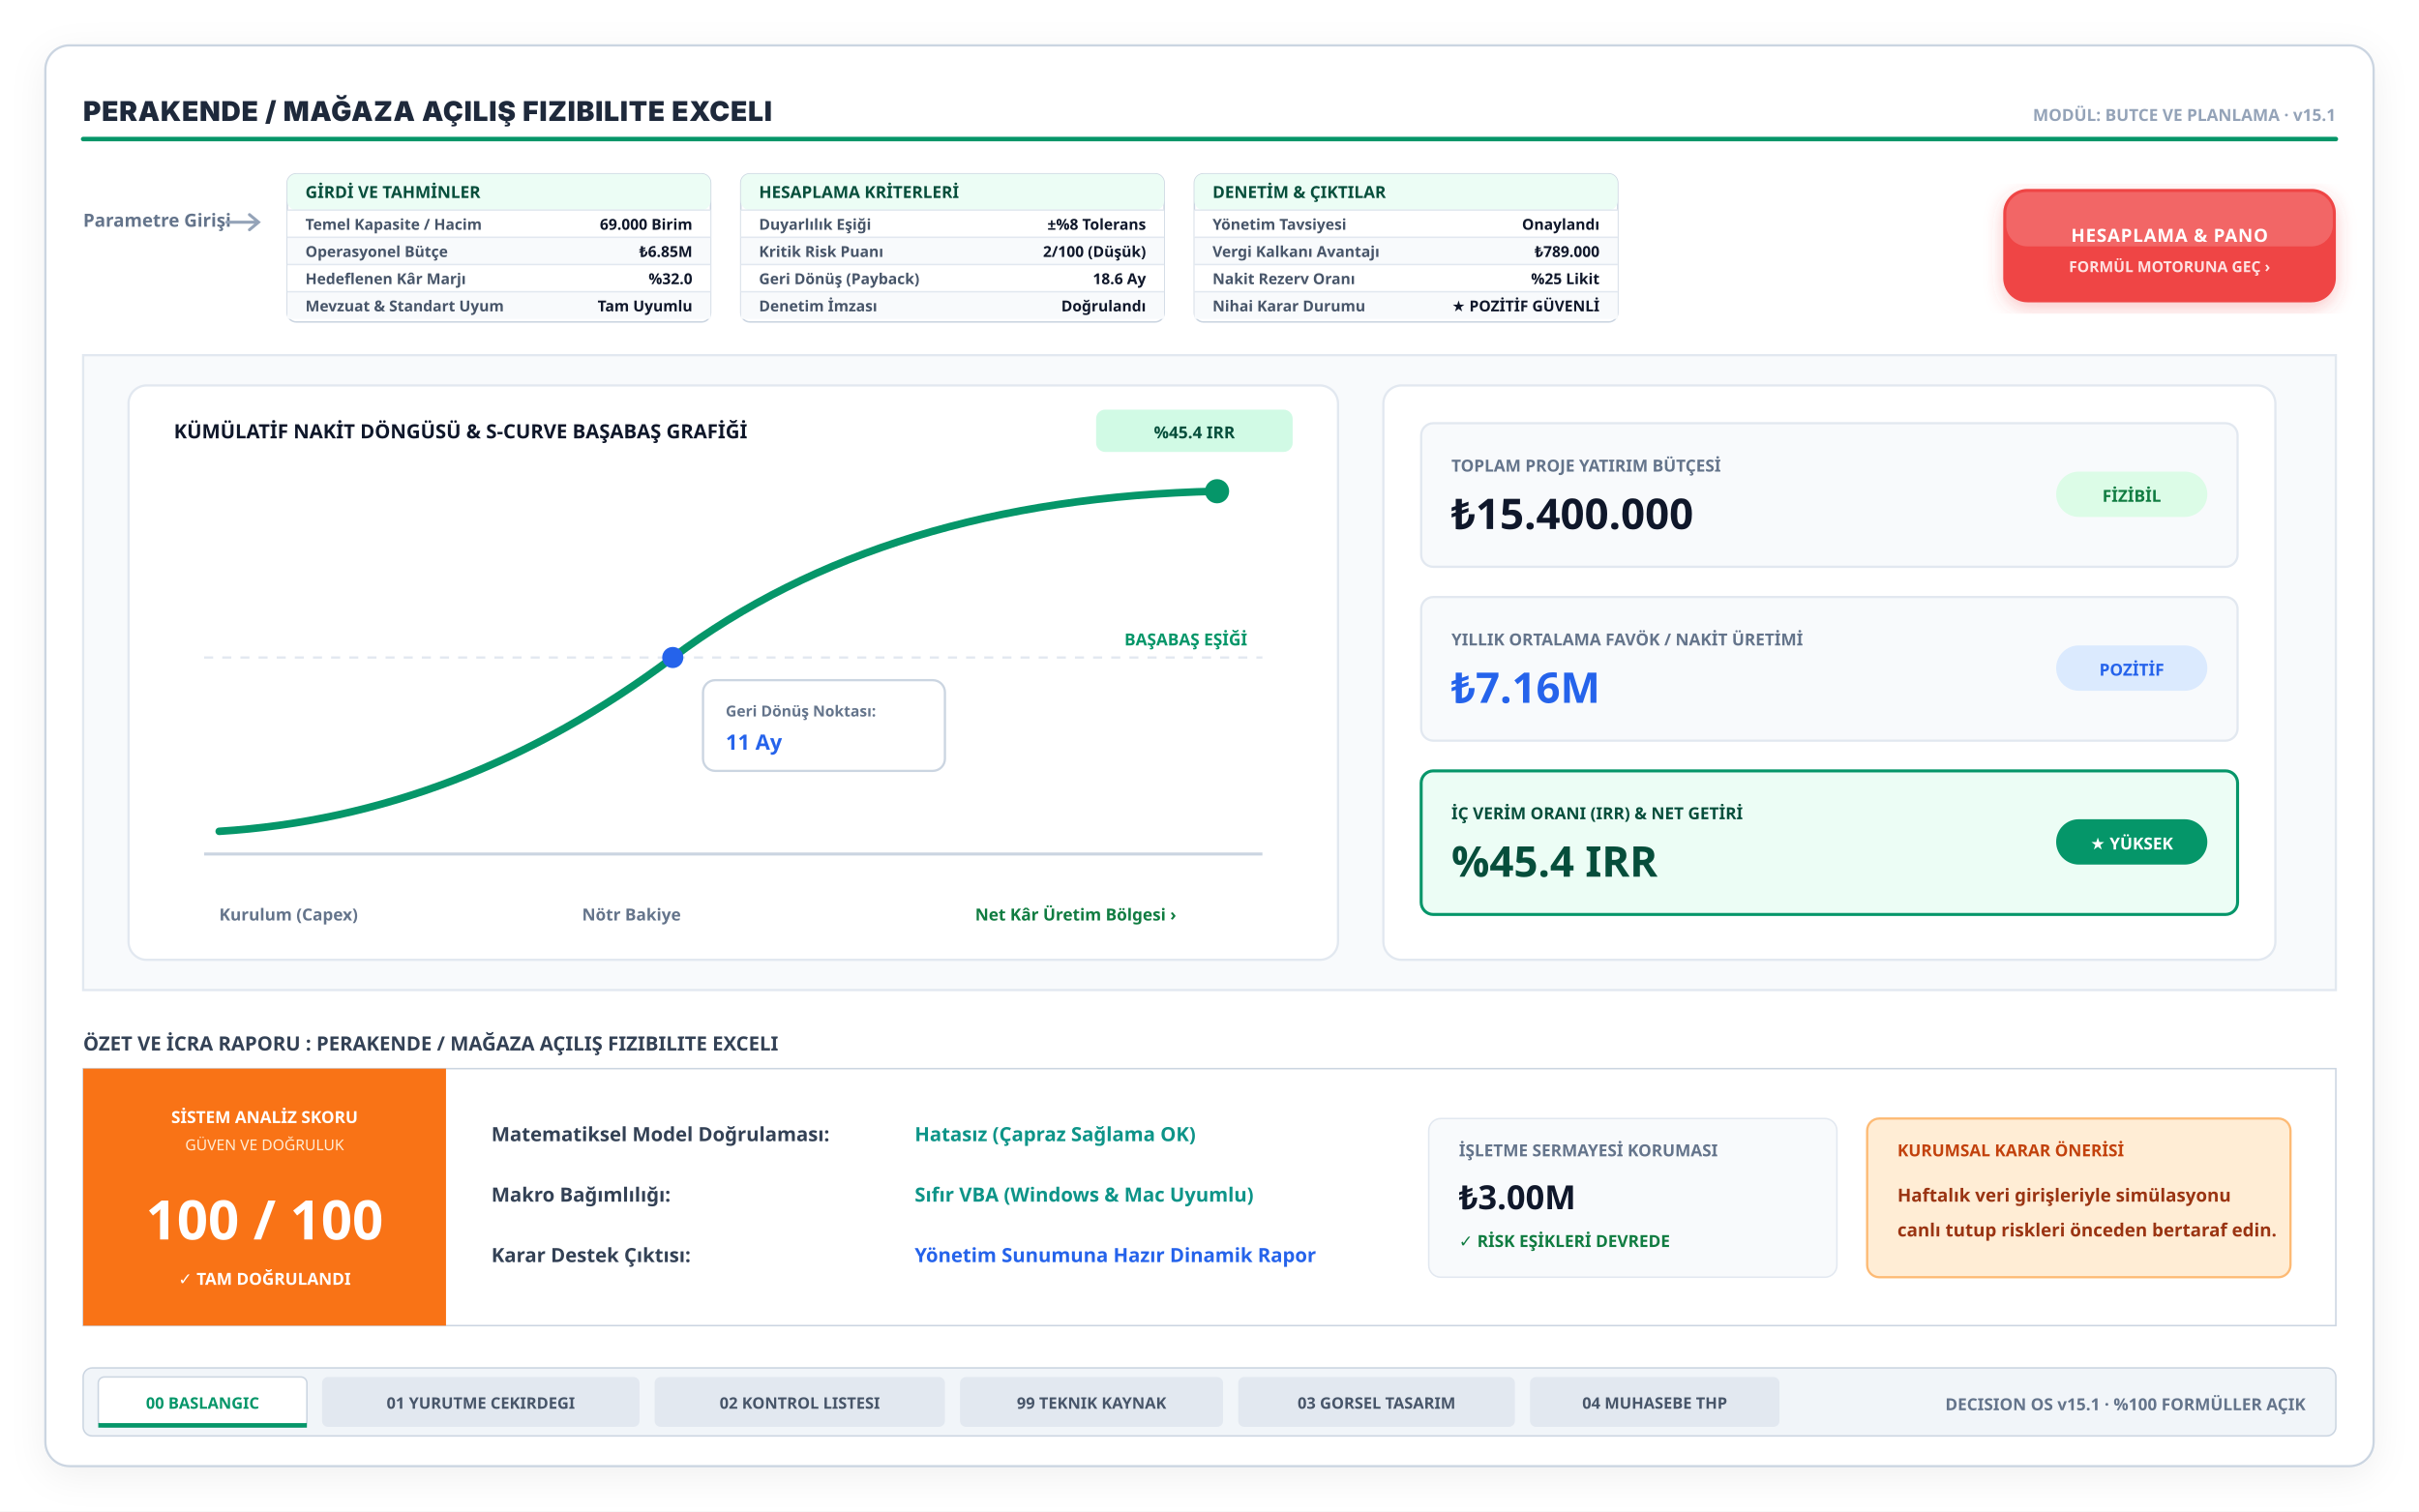
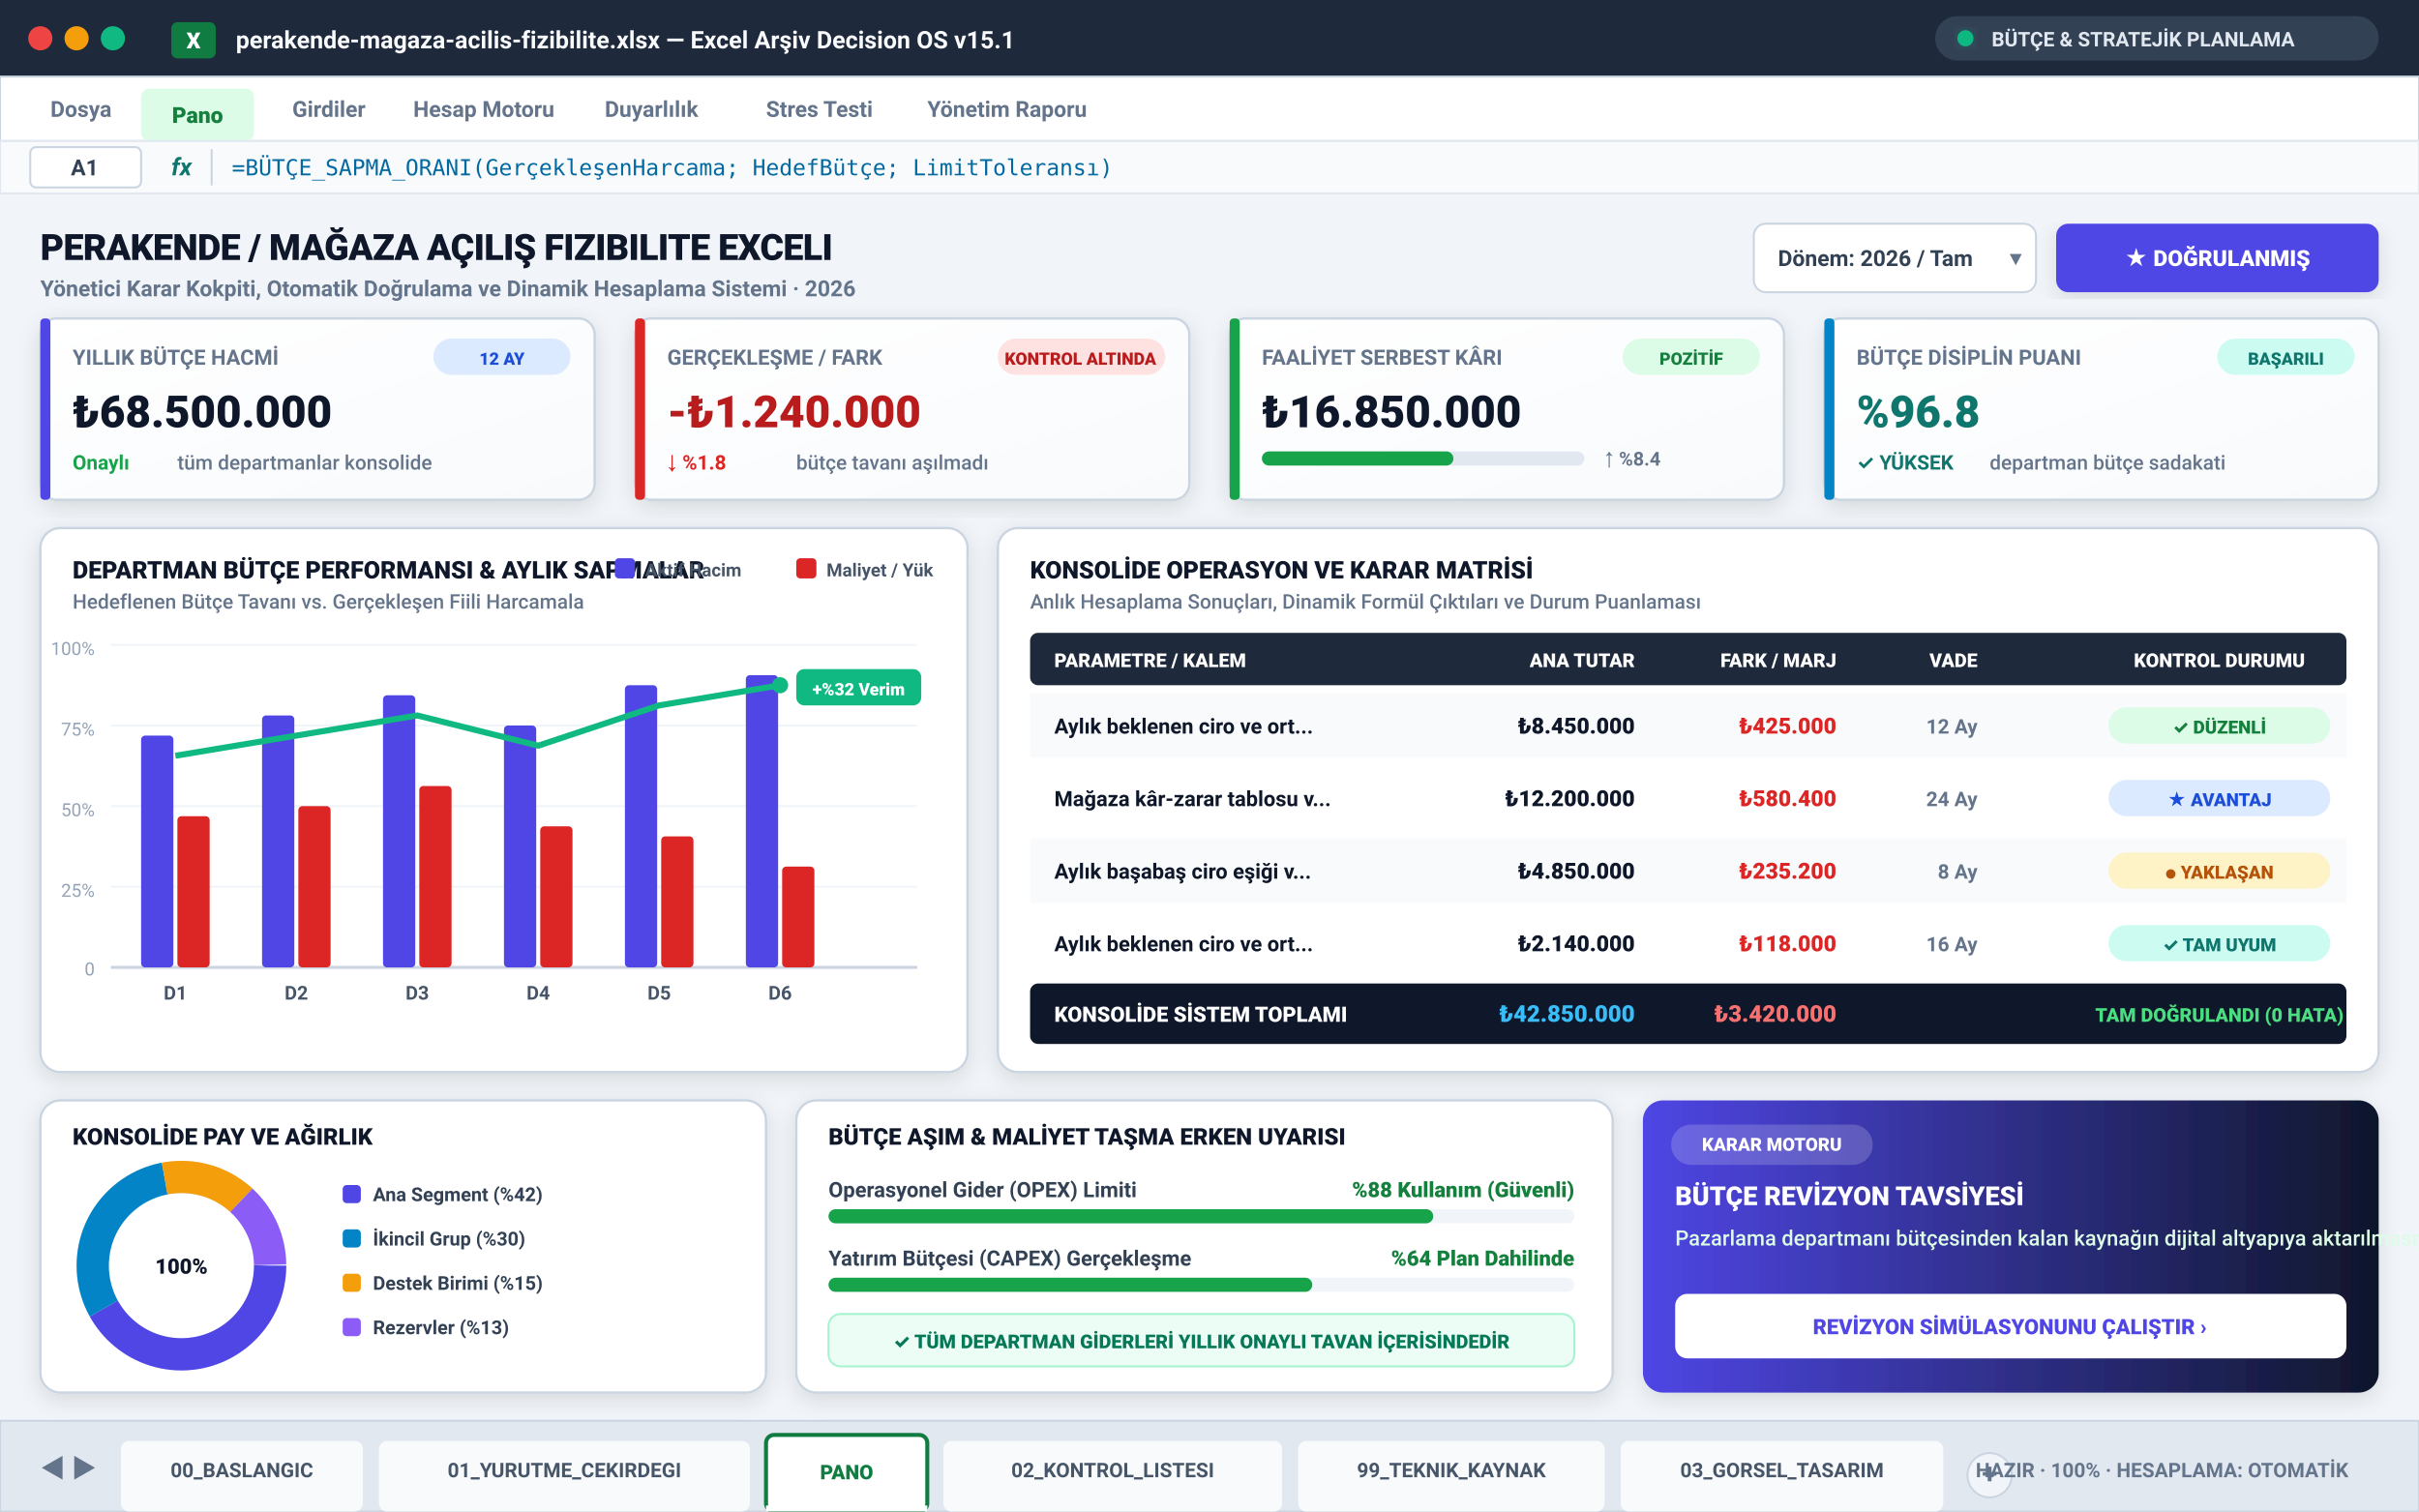
- <svg xmlns="http://www.w3.org/2000/svg" viewBox="0 0 1600 1000" width="100%" height="100%">
+ <svg xmlns="http://www.w3.org/2000/svg" viewBox="0 0 1200 750" width="1200" height="750" style="background:#0f172a; font-family:-apple-system,BlinkMacSystemFont,'Segoe UI',Roboto,Helvetica,Arial,sans-serif;">
  <defs>
-     <filter id="cardShadow" x="-5%" y="-5%" width="110%" height="110%">
-       <feDropShadow dx="0" dy="6" stdDeviation="12" flood-color="#0f172a" flood-opacity="0.06" />
+     <filter id="dropShadow" x="-10%" y="-10%" width="120%" height="120%">
+       <feDropShadow dx="0" dy="3" stdDeviation="5" flood-color="#000000" flood-opacity="0.12" />
    </filter>
-     <filter id="btnShadow" x="-10%" y="-10%" width="120%" height="120%">
-       <feDropShadow dx="0" dy="4" stdDeviation="6" flood-color="#ef4444" flood-opacity="0.3" />
+     <filter id="glowGreen" x="-20%" y="-20%" width="140%" height="140%">
+       <feDropShadow dx="0" dy="0" stdDeviation="4" flood-color="#10b981" flood-opacity="0.4" />
    </filter>
+     <linearGradient id="cardGrad1" x1="0" y1="0" x2="1" y2="1">
+       <stop offset="0%" stop-color="#ffffff" />
+       <stop offset="100%" stop-color="#f8fafc" />
+     </linearGradient>
+     <linearGradient id="heroRibbon" x1="0" y1="0" x2="1" y2="0">
+       <stop offset="0%" stop-color="#4f46e5" />
+       <stop offset="100%" stop-color="#0f172a" />
+     </linearGradient>
  </defs>
-   <rect width="1600" height="1000" fill="#ffffff" />
-   <rect x="30" y="30" width="1540" height="940" rx="16" fill="#ffffff" stroke="#cbd5e1" stroke-width="1.5" filter="url(#cardShadow)" />
-   <g transform="translate(55, 60)">
-     <text x="0" y="20" font-family="system-ui, -apple-system, sans-serif" font-size="18" font-weight="900" fill="#1e293b" letter-spacing="0.5">PERAKENDE / MAĞAZA AÇILIŞ FIZIBILITE EXCELI</text>
-     <text x="1490" y="20" font-family="system-ui" font-size="11" font-weight="700" fill="#94a3b8" text-anchor="end">MODÜL: BUTCE VE PLANLAMA · v15.1</text>
-     <line x1="0" y1="32" x2="1490" y2="32" stroke="#059669" stroke-width="3" stroke-linecap="round" />
-   </g>
-   <g transform="translate(55, 115)">
-     <text x="0" y="35" font-family="system-ui, sans-serif" font-size="12" font-weight="700" fill="#64748b">Parametre Girişi</text>
-     <path d="M 95 32 L 115 32 M 110 27 L 116 32 L 110 37" stroke="#94a3b8" stroke-width="2" fill="none" stroke-linecap="round" />
-     <g transform="translate(135, 0)">
-       <rect width="280" height="98" rx="6" fill="#ffffff" stroke="#cbd5e1" stroke-width="1" />
-       <rect width="280" height="24" rx="6" fill="#ecfdf5" />
-       <text x="12" y="16" font-family="system-ui" font-size="11" font-weight="800" fill="#064e3b">GİRDİ VE TAHMİNLER</text>
-       <rect x="0" y="24" width="280" height="18" fill="#ffffff" />
-       <line x1="0" y1="24" x2="280" y2="24" stroke="#e2e8f0" stroke-width="1" />
-       <text x="12" y="37" font-family="system-ui" font-size="10" font-weight="600" fill="#475569">Temel Kapasite / Hacim</text>
-       <text x="268" y="37" font-family="system-ui" font-size="10" font-weight="700" fill="#0f172a" text-anchor="end">69.000 Birim</text>
-       <rect x="0" y="42" width="280" height="18" fill="#f8fafc" />
-       <line x1="0" y1="42" x2="280" y2="42" stroke="#e2e8f0" stroke-width="1" />
-       <text x="12" y="55" font-family="system-ui" font-size="10" font-weight="600" fill="#475569">Operasyonel Bütçe</text>
-       <text x="268" y="55" font-family="system-ui" font-size="10" font-weight="700" fill="#0f172a" text-anchor="end">₺6.85M</text>
-       <rect x="0" y="60" width="280" height="18" fill="#ffffff" />
-       <line x1="0" y1="60" x2="280" y2="60" stroke="#e2e8f0" stroke-width="1" />
-       <text x="12" y="73" font-family="system-ui" font-size="10" font-weight="600" fill="#475569">Hedeflenen Kâr Marjı</text>
-       <text x="268" y="73" font-family="system-ui" font-size="10" font-weight="700" fill="#0f172a" text-anchor="end">%32.0</text>
-       <rect x="0" y="78" width="280" height="18" fill="#f8fafc" />
-       <line x1="0" y1="78" x2="280" y2="78" stroke="#e2e8f0" stroke-width="1" />
-       <text x="12" y="91" font-family="system-ui" font-size="10" font-weight="600" fill="#475569">Mevzuat &amp; Standart Uyum</text>
-       <text x="268" y="91" font-family="system-ui" font-size="10" font-weight="700" fill="#0f172a" text-anchor="end">Tam Uyumlu</text>
-     </g>
-     <g transform="translate(435, 0)">
-       <rect width="280" height="98" rx="6" fill="#ffffff" stroke="#cbd5e1" stroke-width="1" />
-       <rect width="280" height="24" rx="6" fill="#ecfdf5" />
-       <text x="12" y="16" font-family="system-ui" font-size="11" font-weight="800" fill="#064e3b">HESAPLAMA KRİTERLERİ</text>
-       <rect x="0" y="24" width="280" height="18" fill="#ffffff" />
-       <line x1="0" y1="24" x2="280" y2="24" stroke="#e2e8f0" stroke-width="1" />
-       <text x="12" y="37" font-family="system-ui" font-size="10" font-weight="600" fill="#475569">Duyarlılık Eşiği</text>
-       <text x="268" y="37" font-family="system-ui" font-size="10" font-weight="700" fill="#0f172a" text-anchor="end">±%8 Tolerans</text>
-       <rect x="0" y="42" width="280" height="18" fill="#f8fafc" />
-       <line x1="0" y1="42" x2="280" y2="42" stroke="#e2e8f0" stroke-width="1" />
-       <text x="12" y="55" font-family="system-ui" font-size="10" font-weight="600" fill="#475569">Kritik Risk Puanı</text>
-       <text x="268" y="55" font-family="system-ui" font-size="10" font-weight="700" fill="#0f172a" text-anchor="end">2/100 (Düşük)</text>
-       <rect x="0" y="60" width="280" height="18" fill="#ffffff" />
-       <line x1="0" y1="60" x2="280" y2="60" stroke="#e2e8f0" stroke-width="1" />
-       <text x="12" y="73" font-family="system-ui" font-size="10" font-weight="600" fill="#475569">Geri Dönüş (Payback)</text>
-       <text x="268" y="73" font-family="system-ui" font-size="10" font-weight="700" fill="#0f172a" text-anchor="end">18.6 Ay</text>
-       <rect x="0" y="78" width="280" height="18" fill="#f8fafc" />
-       <line x1="0" y1="78" x2="280" y2="78" stroke="#e2e8f0" stroke-width="1" />
-       <text x="12" y="91" font-family="system-ui" font-size="10" font-weight="600" fill="#475569">Denetim İmzası</text>
-       <text x="268" y="91" font-family="system-ui" font-size="10" font-weight="700" fill="#0f172a" text-anchor="end">Doğrulandı</text>
-     </g>
-     <g transform="translate(735, 0)">
-       <rect width="280" height="98" rx="6" fill="#ffffff" stroke="#cbd5e1" stroke-width="1" />
-       <rect width="280" height="24" rx="6" fill="#ecfdf5" />
-       <text x="12" y="16" font-family="system-ui" font-size="11" font-weight="800" fill="#064e3b">DENETİM &amp; ÇIKTILAR</text>
-       <rect x="0" y="24" width="280" height="18" fill="#ffffff" />
-       <line x1="0" y1="24" x2="280" y2="24" stroke="#e2e8f0" stroke-width="1" />
-       <text x="12" y="37" font-family="system-ui" font-size="10" font-weight="600" fill="#475569">Yönetim Tavsiyesi</text>
-       <text x="268" y="37" font-family="system-ui" font-size="10" font-weight="700" fill="#0f172a" text-anchor="end">Onaylandı</text>
-       <rect x="0" y="42" width="280" height="18" fill="#f8fafc" />
-       <line x1="0" y1="42" x2="280" y2="42" stroke="#e2e8f0" stroke-width="1" />
-       <text x="12" y="55" font-family="system-ui" font-size="10" font-weight="600" fill="#475569">Vergi Kalkanı Avantajı</text>
-       <text x="268" y="55" font-family="system-ui" font-size="10" font-weight="700" fill="#0f172a" text-anchor="end">₺789.000</text>
-       <rect x="0" y="60" width="280" height="18" fill="#ffffff" />
-       <line x1="0" y1="60" x2="280" y2="60" stroke="#e2e8f0" stroke-width="1" />
-       <text x="12" y="73" font-family="system-ui" font-size="10" font-weight="600" fill="#475569">Nakit Rezerv Oranı</text>
-       <text x="268" y="73" font-family="system-ui" font-size="10" font-weight="700" fill="#0f172a" text-anchor="end">%25 Likit</text>
-       <rect x="0" y="78" width="280" height="18" fill="#f8fafc" />
-       <line x1="0" y1="78" x2="280" y2="78" stroke="#e2e8f0" stroke-width="1" />
-       <text x="12" y="91" font-family="system-ui" font-size="10" font-weight="600" fill="#475569">Nihai Karar Durumu</text>
-       <text x="268" y="91" font-family="system-ui" font-size="10" font-weight="700" fill="#0f172a" text-anchor="end">★ POZİTİF GÜVENLİ</text>
-     </g>
-     <g transform="translate(1270, 10)" filter="url(#btnShadow)">
-       <rect width="220" height="75" rx="16" fill="#ef4444" />
-       <rect x="2" y="2" width="216" height="36" rx="14" fill="#ffffff" fill-opacity="0.18" />
-       <text x="110" y="35" font-family="system-ui, sans-serif" font-size="12" font-weight="900" fill="#ffffff" text-anchor="middle" letter-spacing="0.5">HESAPLAMA &amp; PANO</text>
-       <text x="110" y="55" font-family="system-ui, sans-serif" font-size="10" font-weight="700" fill="#fee2e2" text-anchor="middle">FORMÜL MOTORUNA GEÇ ›</text>
-     </g>
-   </g>
-   <g transform="translate(55, 235)">
-     <rect width="1490" height="420" fill="#f8fafc" stroke="#e2e8f0" stroke-width="1.5" />
-     <g transform="translate(30, 20)">
-       <rect width="800" height="380" rx="12" fill="#ffffff" stroke="#e2e8f0" stroke-width="1.5" />
-       <text x="30" y="35" font-family="system-ui" font-size="13" font-weight="800" fill="#0f172a">KÜMÜLATİF NAKİT DÖNGÜSÜ &amp; S-CURVE BAŞABAŞ GRAFİĞİ</text>
-       <rect x="640" y="16" width="130" height="28" rx="6" fill="#d1fae5" />
-       <text x="705" y="35" font-family="system-ui" font-size="11" font-weight="800" fill="#064e3b" text-anchor="middle">%45.4 IRR</text>
-       <line x1="50" y1="310" x2="750" y2="310" stroke="#cbd5e1" stroke-width="2" />
-       <line x1="50" y1="180" x2="750" y2="180" stroke="#e2e8f0" stroke-width="1.5" stroke-dasharray="6 6" />
-       <text x="740" y="172" font-family="system-ui" font-size="11" font-weight="800" fill="#059669" text-anchor="end">BAŞABAŞ EŞİĞİ</text>
-       <path d="M 60 295 Q 220 285 360 180 T 720 70" fill="none" stroke="#059669" stroke-width="5" stroke-linecap="round" />
-       <circle cx="720" cy="70" r="8" fill="#059669" />
-       <circle cx="360" cy="180" r="7" fill="#2563eb" />
-       <g transform="translate(380, 195)">
-         <rect width="160" height="60" rx="8" fill="#ffffff" stroke="#cbd5e1" stroke-width="1.5" />
-         <text x="15" y="24" font-family="system-ui" font-size="10" font-weight="700" fill="#64748b">Geri Dönüş Noktası:</text>
-         <text x="15" y="46" font-family="system-ui" font-size="14" font-weight="900" fill="#2563eb">11 Ay</text>
-       </g>
-       <g transform="translate(60, 340)">
-         <text x="0" y="14" font-family="system-ui" font-size="11" font-weight="700" fill="#64748b">Kurulum (Capex)</text>
-         <text x="240" y="14" font-family="system-ui" font-size="11" font-weight="700" fill="#64748b">Nötr Bakiye</text>
-         <text x="500" y="14" font-family="system-ui" font-size="11" font-weight="800" fill="#107c41">Net Kâr Üretim Bölgesi ›</text>
-       </g>
-     </g>
-     <g transform="translate(860, 20)">
-       <rect width="590" height="380" rx="12" fill="#ffffff" stroke="#e2e8f0" stroke-width="1.5" />
-       <g transform="translate(25, 25)">
-         <rect width="540" height="95" rx="8" fill="#f8fafc" stroke="#e2e8f0" stroke-width="1.5" />
-         <text x="20" y="32" font-family="system-ui" font-size="11" font-weight="700" fill="#64748b">TOPLAM PROJE YATIRIM BÜTÇESİ</text>
-         <text x="20" y="70" font-family="system-ui" font-size="28" font-weight="900" fill="#0f172a">₺15.400.000</text>
-         <rect x="420" y="32" width="100" height="30" rx="15" fill="#dcfce7" />
-         <text x="470" y="52" font-family="system-ui" font-size="11" font-weight="800" fill="#107c41" text-anchor="middle">FİZİBİL</text>
-       </g>
-       <g transform="translate(25, 140)">
-         <rect width="540" height="95" rx="8" fill="#f8fafc" stroke="#e2e8f0" stroke-width="1.5" />
-         <text x="20" y="32" font-family="system-ui" font-size="11" font-weight="700" fill="#64748b">YILLIK ORTALAMA FAVÖK / NAKİT ÜRETİMİ</text>
-         <text x="20" y="70" font-family="system-ui" font-size="28" font-weight="900" fill="#2563eb">₺7.16M</text>
-         <rect x="420" y="32" width="100" height="30" rx="15" fill="#dbeafe" />
-         <text x="470" y="52" font-family="system-ui" font-size="11" font-weight="800" fill="#2563eb" text-anchor="middle">POZİTİF</text>
-       </g>
-       <g transform="translate(25, 255)">
-         <rect width="540" height="95" rx="8" fill="#ecfdf5" stroke="#059669" stroke-width="2" />
-         <text x="20" y="32" font-family="system-ui" font-size="11" font-weight="800" fill="#064e3b">İÇ VERİM ORANI (IRR) &amp; NET GETİRİ</text>
-         <text x="20" y="70" font-family="system-ui" font-size="28" font-weight="900" fill="#064e3b">%45.4 IRR</text>
-         <rect x="420" y="32" width="100" height="30" rx="15" fill="#059669" />
-         <text x="470" y="52" font-family="system-ui" font-size="11" font-weight="900" fill="#ffffff" text-anchor="middle">★ YÜKSEK</text>
-       </g>
-     </g>
-   </g>
-   <g transform="translate(55, 675)">
-     <text x="0" y="20" font-family="system-ui" font-size="13" font-weight="800" fill="#334155">ÖZET VE İCRA RAPORU : PERAKENDE / MAĞAZA AÇILIŞ FIZIBILITE EXCELI</text>
-     <rect x="0" y="32" width="1490" height="170" fill="#ffffff" stroke="#cbd5e1" stroke-width="1" />
-     <rect x="0" y="32" width="240" height="170" fill="#f97316" />
-     <text x="120" y="68" font-family="system-ui" font-size="11" font-weight="800" fill="#ffffff" text-anchor="middle">SİSTEM ANALİZ SKORU</text>
-     <text x="120" y="86" font-family="system-ui" font-size="10" fill="#ffedd5" text-anchor="middle">GÜVEN VE DOĞRULUK</text>
-     <text x="120" y="145" font-family="system-ui" font-size="36" font-weight="900" fill="#ffffff" text-anchor="middle">100 / 100</text>
-     <text x="120" y="175" font-family="system-ui" font-size="11" font-weight="700" fill="#ffffff" text-anchor="middle">✓ TAM DOĞRULANDI</text>
-     <g transform="translate(270, 55)">
-       <text x="0" y="25" font-family="system-ui" font-size="13" font-weight="700" fill="#334155">Matematiksel Model Doğrulaması:</text>
-       <text x="280" y="25" font-family="system-ui" font-size="13" font-weight="800" fill="#0d9488">Hatasız (Çapraz Sağlama OK)</text>
-       <text x="0" y="65" font-family="system-ui" font-size="13" font-weight="700" fill="#334155">Makro Bağımlılığı:</text>
-       <text x="280" y="65" font-family="system-ui" font-size="13" font-weight="800" fill="#0d9488">Sıfır VBA (Windows &amp; Mac Uyumlu)</text>
-       <text x="0" y="105" font-family="system-ui" font-size="13" font-weight="700" fill="#334155">Karar Destek Çıktısı:</text>
-       <text x="280" y="105" font-family="system-ui" font-size="13" font-weight="800" fill="#2563eb">Yönetim Sunumuna Hazır Dinamik Rapor</text>
-       <rect x="620" y="10" width="270" height="105" rx="8" fill="#f8fafc" stroke="#e2e8f0" stroke-width="1" />
-       <text x="640" y="35" font-family="system-ui" font-size="11" font-weight="700" fill="#64748b">İŞLETME SERMAYESİ KORUMASI</text>
-       <text x="640" y="70" font-family="system-ui" font-size="22" font-weight="900" fill="#0f172a">₺3.00M</text>
-       <text x="640" y="95" font-family="system-ui" font-size="11" font-weight="800" fill="#107c41">✓ RİSK EŞİKLERİ DEVREDE</text>
-       <rect x="910" y="10" width="280" height="105" rx="8" fill="#ffedd5" stroke="#fdba74" stroke-width="1.5" />
-       <text x="930" y="35" font-family="system-ui" font-size="11" font-weight="800" fill="#c2410c">KURUMSAL KARAR ÖNERİSİ</text>
-       <text x="930" y="65" font-family="system-ui" font-size="12" font-weight="800" fill="#9a3412">Haftalık veri girişleriyle simülasyonu</text>
-       <text x="930" y="88" font-family="system-ui" font-size="12" font-weight="800" fill="#9a3412">canlı tutup riskleri önceden bertaraf edin.</text>
-     </g>
-   </g>
-   <g transform="translate(55, 905)">
-     <rect width="1490" height="45" rx="6" fill="#f1f5f9" stroke="#cbd5e1" stroke-width="1" />
-     <rect x="10" y="6" width="138" height="33" rx="4" fill="#ffffff" stroke="#cbd5e1" stroke-width="1" />
-     <line x1="10" y1="38" x2="148" y2="38" stroke="#059669" stroke-width="3" />
-     <text x="79" y="27" font-family="system-ui" font-size="10.5" font-weight="800" fill="#059669" text-anchor="middle">00 BASLANGIC</text>
-     <rect x="158" y="6" width="210" height="33" rx="4" fill="#e2e8f0" />
-     <text x="263" y="27" font-family="system-ui" font-size="10.5" font-weight="700" fill="#475569" text-anchor="middle">01 YURUTME CEKIRDEGI</text>
-     <rect x="378" y="6" width="192" height="33" rx="4" fill="#e2e8f0" />
-     <text x="474" y="27" font-family="system-ui" font-size="10.5" font-weight="700" fill="#475569" text-anchor="middle">02 KONTROL LISTESI</text>
-     <rect x="580" y="6" width="174" height="33" rx="4" fill="#e2e8f0" />
-     <text x="667" y="27" font-family="system-ui" font-size="10.5" font-weight="700" fill="#475569" text-anchor="middle">99 TEKNIK KAYNAK</text>
-     <rect x="764" y="6" width="183" height="33" rx="4" fill="#e2e8f0" />
-     <text x="855.5" y="27" font-family="system-ui" font-size="10.5" font-weight="700" fill="#475569" text-anchor="middle">03 GORSEL TASARIM</text>
-     <rect x="957" y="6" width="165" height="33" rx="4" fill="#e2e8f0" />
-     <text x="1039.5" y="27" font-family="system-ui" font-size="10.5" font-weight="700" fill="#475569" text-anchor="middle">04 MUHASEBE THP</text>
-     <text x="1470" y="28" font-family="system-ui" font-size="11" font-weight="800" fill="#64748b" text-anchor="end">DECISION OS v15.1 · %100 FORMÜLLER AÇIK</text>
+   <rect width="1200" height="750" fill="#f1f5f9" />
+   <rect width="1200" height="38" fill="#1e293b" />
+   <circle cx="20" cy="19" r="6" fill="#ef4444" />
+   <circle cx="38" cy="19" r="6" fill="#f59e0b" />
+   <circle cx="56" cy="19" r="6" fill="#10b981" />
+   <g transform="translate(85, 11)">
+     <rect width="22" height="18" rx="3" fill="#107c41" />
+     <text x="11" y="13" font-size="11" font-weight="900" fill="#ffffff" text-anchor="middle">X</text>
+     <text x="32" y="13" font-size="12" font-weight="600" fill="#f8fafc">perakende-magaza-acilis-fizibilite.xlsx — Excel Arşiv Decision OS v15.1</text>
+   </g>
+   <rect x="960" y="8" width="220" height="22" rx="11" fill="#334155" />
+   <circle cx="975" cy="19" r="4" fill="#10b981" filter="url(#glowGreen)" />
+   <text x="988" y="23" font-size="10" font-weight="700" fill="#e2e8f0">BÜTÇE &amp; STRATEJİK PLANLAMA</text>
+   <rect y="38" width="1200" height="32" fill="#ffffff" stroke="#cbd5e1" stroke-width="1" />
+   <text x="25" y="58" font-size="11" font-weight="600" fill="#64748b">Dosya</text>
+   <rect x="70" y="44" width="56" height="26" rx="4" fill="#dcfce7" />
+   <text x="98" y="61" font-size="11" font-weight="800" fill="#15803d" text-anchor="middle">Pano</text>
+   <text x="145" y="58" font-size="11" font-weight="600" fill="#64748b">Girdiler</text>
+   <text x="205" y="58" font-size="11" font-weight="600" fill="#64748b">Hesap Motoru</text>
+   <text x="300" y="58" font-size="11" font-weight="600" fill="#64748b">Duyarlılık</text>
+   <text x="380" y="58" font-size="11" font-weight="600" fill="#64748b">Stres Testi</text>
+   <text x="460" y="58" font-size="11" font-weight="600" fill="#64748b">Yönetim Raporu</text>
+   <rect y="70" width="1200" height="26" fill="#f8fafc" stroke="#e2e8f0" stroke-width="1" />
+   <rect x="15" y="73" width="55" height="20" rx="3" fill="#ffffff" stroke="#cbd5e1" stroke-width="1" />
+   <text x="42" y="87" font-size="11" font-weight="700" fill="#334155" text-anchor="middle">A1</text>
+   <text x="85" y="87" font-size="12" font-style="italic" font-weight="700" fill="#0f766e">fx</text>
+   <line x1="105" y1="74" x2="105" y2="92" stroke="#cbd5e1" stroke-width="1" />
+   <text x="115" y="87" font-size="11" font-family="'JetBrains Mono',monospace" fill="#0369a1">=BÜTÇE_SAPMA_ORANI(GerçekleşenHarcama; HedefBütçe; LimitToleransı)</text>
+   <g transform="translate(20, 105)">
+     <text x="0" y="24" font-size="18" font-weight="900" fill="#0f172a" letter-spacing="-0.3">PERAKENDE / MAĞAZA AÇILIŞ FIZIBILITE EXCELI</text>
+     <text x="0" y="42" font-size="11" font-weight="600" fill="#64748b">Yönetici Karar Kokpiti, Otomatik Doğrulama ve Dinamik Hesaplama Sistemi · 2026</text>
+     <rect x="850" y="6" width="140" height="34" rx="6" fill="#ffffff" stroke="#cbd5e1" stroke-width="1" />
+     <text x="862" y="27" font-size="11" font-weight="700" fill="#334155">Dönem: 2026 / Tam</text>
+     <text x="975" y="27" font-size="10" fill="#64748b">▼</text>
+     <rect x="1000" y="6" width="160" height="34" rx="6" fill="#4f46e5" filter="url(#dropShadow)" />
+     <text x="1080" y="27" font-size="11" font-weight="800" fill="#ffffff" text-anchor="middle">★ DOĞRULANMIŞ</text>
+   </g>
+   <g transform="translate(20, 158)">
+     <g transform="translate(0, 0)">
+       <rect width="275" height="90" rx="8" fill="url(#cardGrad1)" stroke="#cbd5e1" stroke-width="1.2" filter="url(#dropShadow)" />
+       <rect x="0" y="0" width="5" height="90" rx="2" fill="#4f46e5" />
+       <text x="16" y="23" font-size="10.5" font-weight="700" fill="#64748b">YILLIK BÜTÇE HACMİ</text>
+       <rect x="195" y="10" width="68" height="18" rx="9" fill="#dbeafe" />
+       <text x="229" y="23" font-size="8.5" font-weight="800" fill="#1d4ed8" text-anchor="middle">12 AY</text>
+       <text x="16" y="54" font-size="22" font-weight="900" fill="#0f172a">₺68.500.000</text>
+       <text x="16" y="75" font-size="10" font-weight="700" fill="#16a34a">Onaylı</text>
+       <text x="68" y="75" font-size="10" font-weight="500" fill="#64748b">tüm departmanlar konsolide</text>
+     </g>
+     <g transform="translate(295, 0)">
+       <rect width="275" height="90" rx="8" fill="url(#cardGrad1)" stroke="#cbd5e1" stroke-width="1.2" filter="url(#dropShadow)" />
+       <rect x="0" y="0" width="5" height="90" rx="2" fill="#dc2626" />
+       <text x="16" y="23" font-size="10.5" font-weight="700" fill="#64748b">GERÇEKLEŞME / FARK</text>
+       <rect x="180" y="10" width="83" height="18" rx="9" fill="#fee2e2" />
+       <text x="221" y="23" font-size="8.5" font-weight="800" fill="#b91c1c" text-anchor="middle">KONTROL ALTINDA</text>
+       <text x="16" y="54" font-size="22" font-weight="900" fill="#b91c1c">-₺1.240.000</text>
+       <text x="16" y="75" font-size="10" font-weight="700" fill="#dc2626">↓ %1.8</text>
+       <text x="80" y="75" font-size="10" font-weight="500" fill="#64748b">bütçe tavanı aşılmadı</text>
+     </g>
+     <g transform="translate(590, 0)">
+       <rect width="275" height="90" rx="8" fill="url(#cardGrad1)" stroke="#cbd5e1" stroke-width="1.2" filter="url(#dropShadow)" />
+       <rect x="0" y="0" width="5" height="90" rx="2" fill="#16a34a" />
+       <text x="16" y="23" font-size="10.5" font-weight="700" fill="#64748b">FAALİYET SERBEST KÂRI</text>
+       <rect x="195" y="10" width="68" height="18" rx="9" fill="#dcfce7" />
+       <text x="229" y="23" font-size="8.5" font-weight="800" fill="#15803d" text-anchor="middle">POZİTİF</text>
+       <text x="16" y="54" font-size="22" font-weight="900" fill="#0f172a">₺16.850.000</text>
+       <rect x="16" y="66" width="160" height="7" rx="3.5" fill="#e2e8f0" />
+       <rect x="16" y="66" width="95" height="7" rx="3.5" fill="#16a34a" />
+       <text x="186" y="73" font-size="9.5" font-weight="700" fill="#64748b">↑ %8.4</text>
+     </g>
+     <g transform="translate(885, 0)">
+       <rect width="275" height="90" rx="8" fill="url(#cardGrad1)" stroke="#cbd5e1" stroke-width="1.2" filter="url(#dropShadow)" />
+       <rect x="0" y="0" width="5" height="90" rx="2" fill="#0284c7" />
+       <text x="16" y="23" font-size="10.5" font-weight="700" fill="#64748b">BÜTÇE DİSİPLİN PUANI</text>
+       <rect x="195" y="10" width="68" height="18" rx="9" fill="#ccfbf1" />
+       <text x="229" y="23" font-size="8.5" font-weight="800" fill="#0f766e" text-anchor="middle">BAŞARILI</text>
+       <text x="16" y="54" font-size="22" font-weight="900" fill="#0f766e">%96.8</text>
+       <text x="16" y="75" font-size="10" font-weight="700" fill="#0f766e">✓ YÜKSEK</text>
+       <text x="82" y="75" font-size="10" font-weight="500" fill="#64748b">departman bütçe sadakati</text>
+     </g>
+   </g>
+   <g transform="translate(20, 262)">
+     <g transform="translate(0, 0)">
+       <rect width="460" height="270" rx="10" fill="#ffffff" stroke="#cbd5e1" stroke-width="1.2" filter="url(#dropShadow)" />
+       <text x="16" y="25" font-size="12" font-weight="800" fill="#0f172a">DEPARTMAN BÜTÇE PERFORMANSI &amp; AYLIK SAPMALAR</text>
+       <text x="16" y="40" font-size="10" font-weight="500" fill="#64748b">Hedeflenen Bütçe Tavanı vs. Gerçekleşen Fiili Harcamala</text>
+       <rect x="285" y="15" width="10" height="10" rx="2" fill="#4f46e5" />
+       <text x="300" y="24" font-size="9" font-weight="600" fill="#475569">Aktif Hacim</text>
+       <rect x="375" y="15" width="10" height="10" rx="2" fill="#dc2626" />
+       <text x="390" y="24" font-size="9" font-weight="600" fill="#475569">Maliyet / Yük</text>
+       <g transform="translate(35, 58)">
+         <line x1="0" y1="0" x2="400" y2="0" stroke="#f1f5f9" stroke-width="1" />
+         <line x1="0" y1="40" x2="400" y2="40" stroke="#f1f5f9" stroke-width="1" />
+         <line x1="0" y1="80" x2="400" y2="80" stroke="#f1f5f9" stroke-width="1" />
+         <line x1="0" y1="120" x2="400" y2="120" stroke="#f1f5f9" stroke-width="1" />
+         <line x1="0" y1="160" x2="400" y2="160" stroke="#cbd5e1" stroke-width="1.5" />
+         <text x="-8" y="5" font-size="9" fill="#94a3b8" text-anchor="end">100%</text>
+         <text x="-8" y="45" font-size="9" fill="#94a3b8" text-anchor="end">75%</text>
+         <text x="-8" y="85" font-size="9" fill="#94a3b8" text-anchor="end">50%</text>
+         <text x="-8" y="125" font-size="9" fill="#94a3b8" text-anchor="end">25%</text>
+         <text x="-8" y="164" font-size="9" fill="#94a3b8" text-anchor="end">0</text>
+         <rect x="15" y="45" width="16" height="115" rx="2" fill="#4f46e5" />
+         <rect x="33" y="85" width="16" height="75" rx="2" fill="#dc2626" />
+         <text x="32" y="176" font-size="9.5" font-weight="700" fill="#475569" text-anchor="middle">D1</text>
+         <rect x="75" y="35" width="16" height="125" rx="2" fill="#4f46e5" />
+         <rect x="93" y="80" width="16" height="80" rx="2" fill="#dc2626" />
+         <text x="92" y="176" font-size="9.5" font-weight="700" fill="#475569" text-anchor="middle">D2</text>
+         <rect x="135" y="25" width="16" height="135" rx="2" fill="#4f46e5" />
+         <rect x="153" y="70" width="16" height="90" rx="2" fill="#dc2626" />
+         <text x="152" y="176" font-size="9.5" font-weight="700" fill="#475569" text-anchor="middle">D3</text>
+         <rect x="195" y="40" width="16" height="120" rx="2" fill="#4f46e5" />
+         <rect x="213" y="90" width="16" height="70" rx="2" fill="#dc2626" />
+         <text x="212" y="176" font-size="9.5" font-weight="700" fill="#475569" text-anchor="middle">D4</text>
+         <rect x="255" y="20" width="16" height="140" rx="2" fill="#4f46e5" />
+         <rect x="273" y="95" width="16" height="65" rx="2" fill="#dc2626" />
+         <text x="272" y="176" font-size="9.5" font-weight="700" fill="#475569" text-anchor="middle">D5</text>
+         <rect x="315" y="15" width="16" height="145" rx="2" fill="#4f46e5" />
+         <rect x="333" y="110" width="16" height="50" rx="2" fill="#dc2626" />
+         <text x="332" y="176" font-size="9.5" font-weight="700" fill="#475569" text-anchor="middle">D6</text>
+         <path d="M 32 55 L 92 45 L 152 35 L 212 50 L 272 30 L 332 20" fill="none" stroke="#10b981" stroke-width="3" />
+         <circle cx="332" cy="20" r="4" fill="#10b981" />
+         <rect x="340" y="12" width="62" height="18" rx="4" fill="#10b981" />
+         <text x="371" y="25" font-size="8.5" font-weight="800" fill="#ffffff" text-anchor="middle">+%32 Verim</text>
+       </g>
+     </g>
+     <g transform="translate(475, 0)">
+       <rect width="685" height="270" rx="10" fill="#ffffff" stroke="#cbd5e1" stroke-width="1.2" filter="url(#dropShadow)" />
+       <text x="16" y="25" font-size="12" font-weight="800" fill="#0f172a">KONSOLİDE OPERASYON VE KARAR MATRİSİ</text>
+       <text x="16" y="40" font-size="10" font-weight="500" fill="#64748b">Anlık Hesaplama Sonuçları, Dinamik Formül Çıktıları ve Durum Puanlaması</text>
+       <g transform="translate(16, 52)">
+         <rect width="653" height="26" rx="4" fill="#1e293b" />
+         <text x="12" y="17" font-size="9.5" font-weight="800" fill="#ffffff">PARAMETRE / KALEM</text>
+         <text x="300" y="17" font-size="9.5" font-weight="800" fill="#ffffff" text-anchor="end">ANA TUTAR</text>
+         <text x="400" y="17" font-size="9.5" font-weight="800" fill="#ffffff" text-anchor="end">FARK / MARJ</text>
+         <text x="470" y="17" font-size="9.5" font-weight="800" fill="#ffffff" text-anchor="end">VADE</text>
+         <text x="590" y="17" font-size="9.5" font-weight="800" fill="#ffffff" text-anchor="middle">KONTROL DURUMU</text>
+       </g>
+       <g transform="translate(16, 82)">
+         <rect width="653" height="32" fill="#f8fafc" />
+         <text x="12" y="20" font-size="10.5" font-weight="700" fill="#0f172a">Aylık beklenen ciro ve ort...</text>
+         <text x="300" y="20" font-size="11" font-weight="800" fill="#0f172a" text-anchor="end">₺8.450.000</text>
+         <text x="400" y="20" font-size="11" font-weight="800" fill="#dc2626" text-anchor="end">₺425.000</text>
+         <text x="470" y="20" font-size="10" font-weight="600" fill="#64748b" text-anchor="end">12 Ay</text>
+         <rect x="535" y="7" width="110" height="18" rx="9" fill="#dcfce7" />
+         <text x="590" y="20" font-size="9" font-weight="800" fill="#15803d" text-anchor="middle">✓ DÜZENLİ</text>
+       </g>
+       <g transform="translate(16, 118)">
+         <rect width="653" height="32" fill="#ffffff" />
+         <text x="12" y="20" font-size="10.5" font-weight="700" fill="#0f172a">Mağaza kâr-zarar tablosu v...</text>
+         <text x="300" y="20" font-size="11" font-weight="800" fill="#0f172a" text-anchor="end">₺12.200.000</text>
+         <text x="400" y="20" font-size="11" font-weight="800" fill="#dc2626" text-anchor="end">₺580.400</text>
+         <text x="470" y="20" font-size="10" font-weight="600" fill="#64748b" text-anchor="end">24 Ay</text>
+         <rect x="535" y="7" width="110" height="18" rx="9" fill="#dbeafe" />
+         <text x="590" y="20" font-size="9" font-weight="800" fill="#1d4ed8" text-anchor="middle">★ AVANTAJ</text>
+       </g>
+       <g transform="translate(16, 154)">
+         <rect width="653" height="32" fill="#f8fafc" />
+         <text x="12" y="20" font-size="10.5" font-weight="700" fill="#0f172a">Aylık başabaş ciro eşiği v...</text>
+         <text x="300" y="20" font-size="11" font-weight="800" fill="#0f172a" text-anchor="end">₺4.850.000</text>
+         <text x="400" y="20" font-size="11" font-weight="800" fill="#dc2626" text-anchor="end">₺235.200</text>
+         <text x="470" y="20" font-size="10" font-weight="600" fill="#64748b" text-anchor="end">8 Ay</text>
+         <rect x="535" y="7" width="110" height="18" rx="9" fill="#fef3c7" />
+         <text x="590" y="20" font-size="9" font-weight="800" fill="#b45309" text-anchor="middle">● YAKLAŞAN</text>
+       </g>
+       <g transform="translate(16, 190)">
+         <rect width="653" height="32" fill="#ffffff" />
+         <text x="12" y="20" font-size="10.5" font-weight="700" fill="#0f172a">Aylık beklenen ciro ve ort...</text>
+         <text x="300" y="20" font-size="11" font-weight="800" fill="#0f172a" text-anchor="end">₺2.140.000</text>
+         <text x="400" y="20" font-size="11" font-weight="800" fill="#dc2626" text-anchor="end">₺118.000</text>
+         <text x="470" y="20" font-size="10" font-weight="600" fill="#64748b" text-anchor="end">16 Ay</text>
+         <rect x="535" y="7" width="110" height="18" rx="9" fill="#ccfbf1" />
+         <text x="590" y="20" font-size="9" font-weight="800" fill="#0f766e" text-anchor="middle">✓ TAM UYUM</text>
+       </g>
+       <g transform="translate(16, 226)">
+         <rect width="653" height="30" rx="4" fill="#0f172a" />
+         <text x="12" y="19" font-size="10.5" font-weight="800" fill="#ffffff">KONSOLİDE SİSTEM TOPLAMI</text>
+         <text x="300" y="19" font-size="11.5" font-weight="900" fill="#38bdf8" text-anchor="end">₺42.850.000</text>
+         <text x="400" y="19" font-size="11.5" font-weight="900" fill="#f87171" text-anchor="end">₺3.420.000</text>
+         <text x="590" y="19" font-size="9.5" font-weight="800" fill="#4ade80" text-anchor="middle">TAM DOĞRULANDI (0 HATA)</text>
+       </g>
+     </g>
+   </g>
+   <g transform="translate(20, 546)">
+     <g transform="translate(0, 0)">
+       <rect width="360" height="145" rx="10" fill="#ffffff" stroke="#cbd5e1" stroke-width="1.2" filter="url(#dropShadow)" />
+       <text x="16" y="22" font-size="11.5" font-weight="800" fill="#0f172a">KONSOLİDE PAY VE AĞIRLIK</text>
+       <g transform="translate(70, 82)">
+         <circle cx="0" cy="0" r="44" fill="none" stroke="#e2e8f0" stroke-width="16" />
+         <circle cx="0" cy="0" r="44" fill="none" stroke="#4f46e5" stroke-width="16" stroke-dasharray="116 276" stroke-dashoffset="0" />
+         <circle cx="0" cy="0" r="44" fill="none" stroke="#0284c7" stroke-width="16" stroke-dasharray="83 276" stroke-dashoffset="-116" />
+         <circle cx="0" cy="0" r="44" fill="none" stroke="#f59e0b" stroke-width="16" stroke-dasharray="41 276" stroke-dashoffset="-199" />
+         <circle cx="0" cy="0" r="44" fill="none" stroke="#8b5cf6" stroke-width="16" stroke-dasharray="36 276" stroke-dashoffset="-240" />
+         <text x="0" y="4" font-size="10.5" font-weight="900" fill="#0f172a" text-anchor="middle">100%</text>
+       </g>
+       <g transform="translate(150, 42)">
+         <rect x="0" y="0" width="9" height="9" rx="2" fill="#4f46e5" />
+         <text x="15" y="8" font-size="9.5" font-weight="600" fill="#334155">Ana Segment (%42)</text>
+         <rect x="0" y="22" width="9" height="9" rx="2" fill="#0284c7" />
+         <text x="15" y="30" font-size="9.5" font-weight="600" fill="#334155">İkincil Grup (%30)</text>
+         <rect x="0" y="44" width="9" height="9" rx="2" fill="#f59e0b" />
+         <text x="15" y="52" font-size="9.5" font-weight="600" fill="#334155">Destek Birimi (%15)</text>
+         <rect x="0" y="66" width="9" height="9" rx="2" fill="#8b5cf6" />
+         <text x="15" y="74" font-size="9.5" font-weight="600" fill="#334155">Rezervler (%13)</text>
+       </g>
+     </g>
+     <g transform="translate(375, 0)">
+       <rect width="405" height="145" rx="10" fill="#ffffff" stroke="#cbd5e1" stroke-width="1.2" filter="url(#dropShadow)" />
+       <text x="16" y="22" font-size="11.5" font-weight="800" fill="#0f172a">BÜTÇE AŞIM &amp; MALİYET TAŞMA ERKEN UYARISI</text>
+       <g transform="translate(16, 36)">
+         <text x="0" y="12" font-size="10.5" font-weight="700" fill="#334155">Operasyonel Gider (OPEX) Limiti</text>
+         <text x="370" y="12" font-size="10.5" font-weight="800" fill="#15803d" text-anchor="end">%88 Kullanım (Güvenli)</text>
+         <rect x="0" y="18" width="370" height="7" rx="3.5" fill="#f1f5f9" />
+         <rect x="0" y="18" width="300" height="7" rx="3.5" fill="#16a34a" />
+       </g>
+       <g transform="translate(16, 70)">
+         <text x="0" y="12" font-size="10.5" font-weight="700" fill="#334155">Yatırım Bütçesi (CAPEX) Gerçekleşme</text>
+         <text x="370" y="12" font-size="10.5" font-weight="800" fill="#15803d" text-anchor="end">%64 Plan Dahilinde</text>
+         <rect x="0" y="18" width="370" height="7" rx="3.5" fill="#f1f5f9" />
+         <rect x="0" y="18" width="240" height="7" rx="3.5" fill="#16a34a" />
+       </g>
+       <g transform="translate(16, 106)">
+         <rect width="370" height="26" rx="6" fill="#ecfdf5" stroke="#a7f3d0" stroke-width="1" />
+         <text x="185" y="17" font-size="9.5" font-weight="800" fill="#047857" text-anchor="middle">✓ TÜM DEPARTMAN GİDERLERİ YILLIK ONAYLI TAVAN İÇERİSİNDEDİR</text>
+       </g>
+     </g>
+     <g transform="translate(795, 0)">
+       <rect width="365" height="145" rx="10" fill="url(#heroRibbon)" filter="url(#dropShadow)" />
+       <rect x="14" y="12" width="100" height="20" rx="10" fill="#ffffff" fill-opacity="0.18" />
+       <text x="64" y="25" font-size="9" font-weight="900" fill="#ffffff" text-anchor="middle">KARAR MOTORU</text>
+       <text x="16" y="52" font-size="13" font-weight="900" fill="#ffffff">BÜTÇE REVİZYON TAVSİYESİ</text>
+       <text x="16" y="72" font-size="10.5" font-weight="500" fill="#dcfce7">Pazarlama departmanı bütçesinden kalan kaynağın dijital altyapıya aktarılmasıyla ROI %14 artırı</text>
+       <rect x="16" y="96" width="333" height="32" rx="6" fill="#ffffff" />
+       <text x="182" y="116" font-size="10.5" font-weight="900" fill="#4f46e5" text-anchor="middle">REVİZYON SİMÜLASYONUNU ÇALIŞTIR ›</text>
+     </g>
+   </g>
+   <rect y="705" width="1200" height="45" fill="#e2e8f0" stroke="#cbd5e1" stroke-width="1" />
+   <g transform="translate(15, 715)">
+     <text x="5" y="18" font-size="13" font-weight="700" fill="#64748b">◀  ▶</text>
+     <rect x="45" y="0" width="120" height="35" fill="#f8fafc" rx="4" />
+     <text x="105" y="18" font-size="10" font-weight="600" fill="#475569" text-anchor="middle">00_BASLANGIC</text>
+     <rect x="173" y="0" width="184" height="35" fill="#f8fafc" rx="4" />
+     <text x="265" y="18" font-size="10" font-weight="600" fill="#475569" text-anchor="middle">01_YURUTME_CEKIRDEGI</text>
+     <rect x="365" y="-3" width="80" height="38" fill="#ffffff" rx="4" stroke="#107c41" stroke-width="2" />
+     <rect x="365" y="32" width="80" height="3" fill="#ffffff" />
+     <text x="405" y="19" font-size="10" font-weight="900" fill="#107c41" text-anchor="middle">PANO</text>
+     <rect x="453" y="0" width="168" height="35" fill="#f8fafc" rx="4" />
+     <text x="537" y="18" font-size="10" font-weight="600" fill="#475569" text-anchor="middle">02_KONTROL_LISTESI</text>
+     <rect x="629" y="0" width="152" height="35" fill="#f8fafc" rx="4" />
+     <text x="705" y="18" font-size="10" font-weight="600" fill="#475569" text-anchor="middle">99_TEKNIK_KAYNAK</text>
+     <rect x="789" y="0" width="160" height="35" fill="#f8fafc" rx="4" />
+     <text x="869" y="18" font-size="10" font-weight="600" fill="#475569" text-anchor="middle">03_GORSEL_TASARIM</text>
+     <circle cx="972" cy="17" r="11" fill="#f1f5f9" stroke="#cbd5e1" stroke-width="1" />
+     <text x="972" y="21" font-size="14" font-weight="700" fill="#64748b" text-anchor="middle">+</text>
+     <text x="1150" y="18" font-size="10" font-weight="600" fill="#64748b" text-anchor="end">HAZIR · 100% · HESAPLAMA: OTOMATİK</text>
  </g>
</svg>
